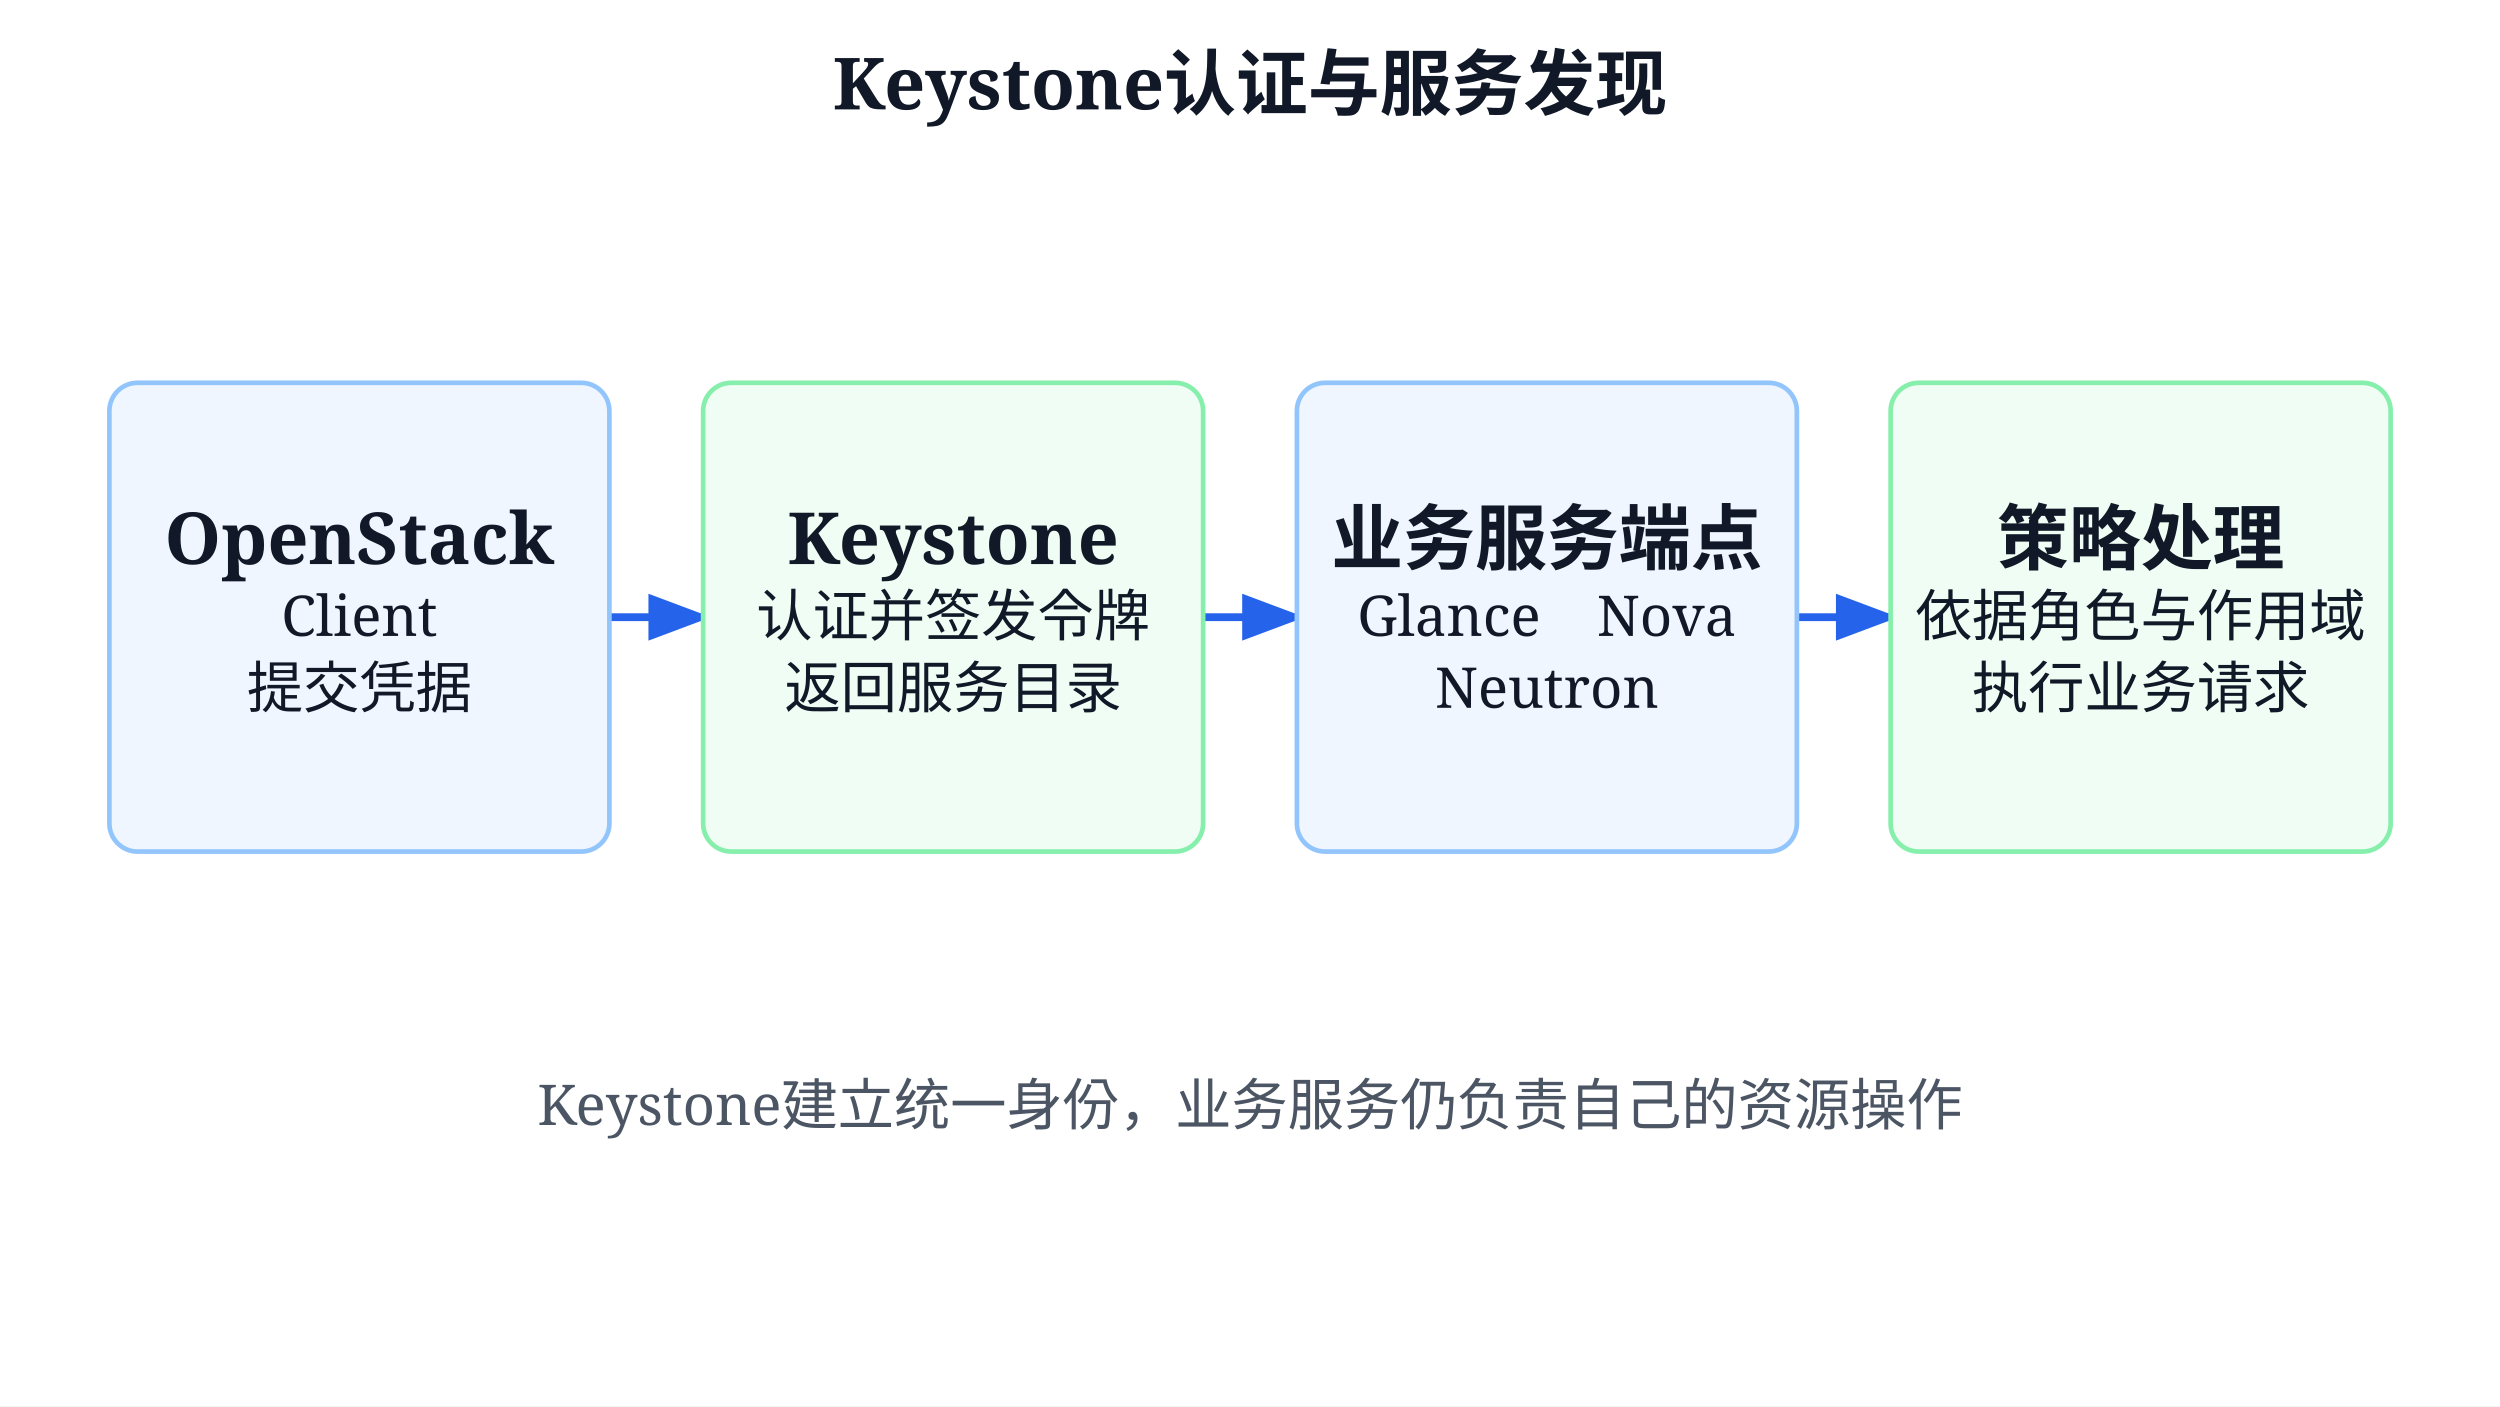
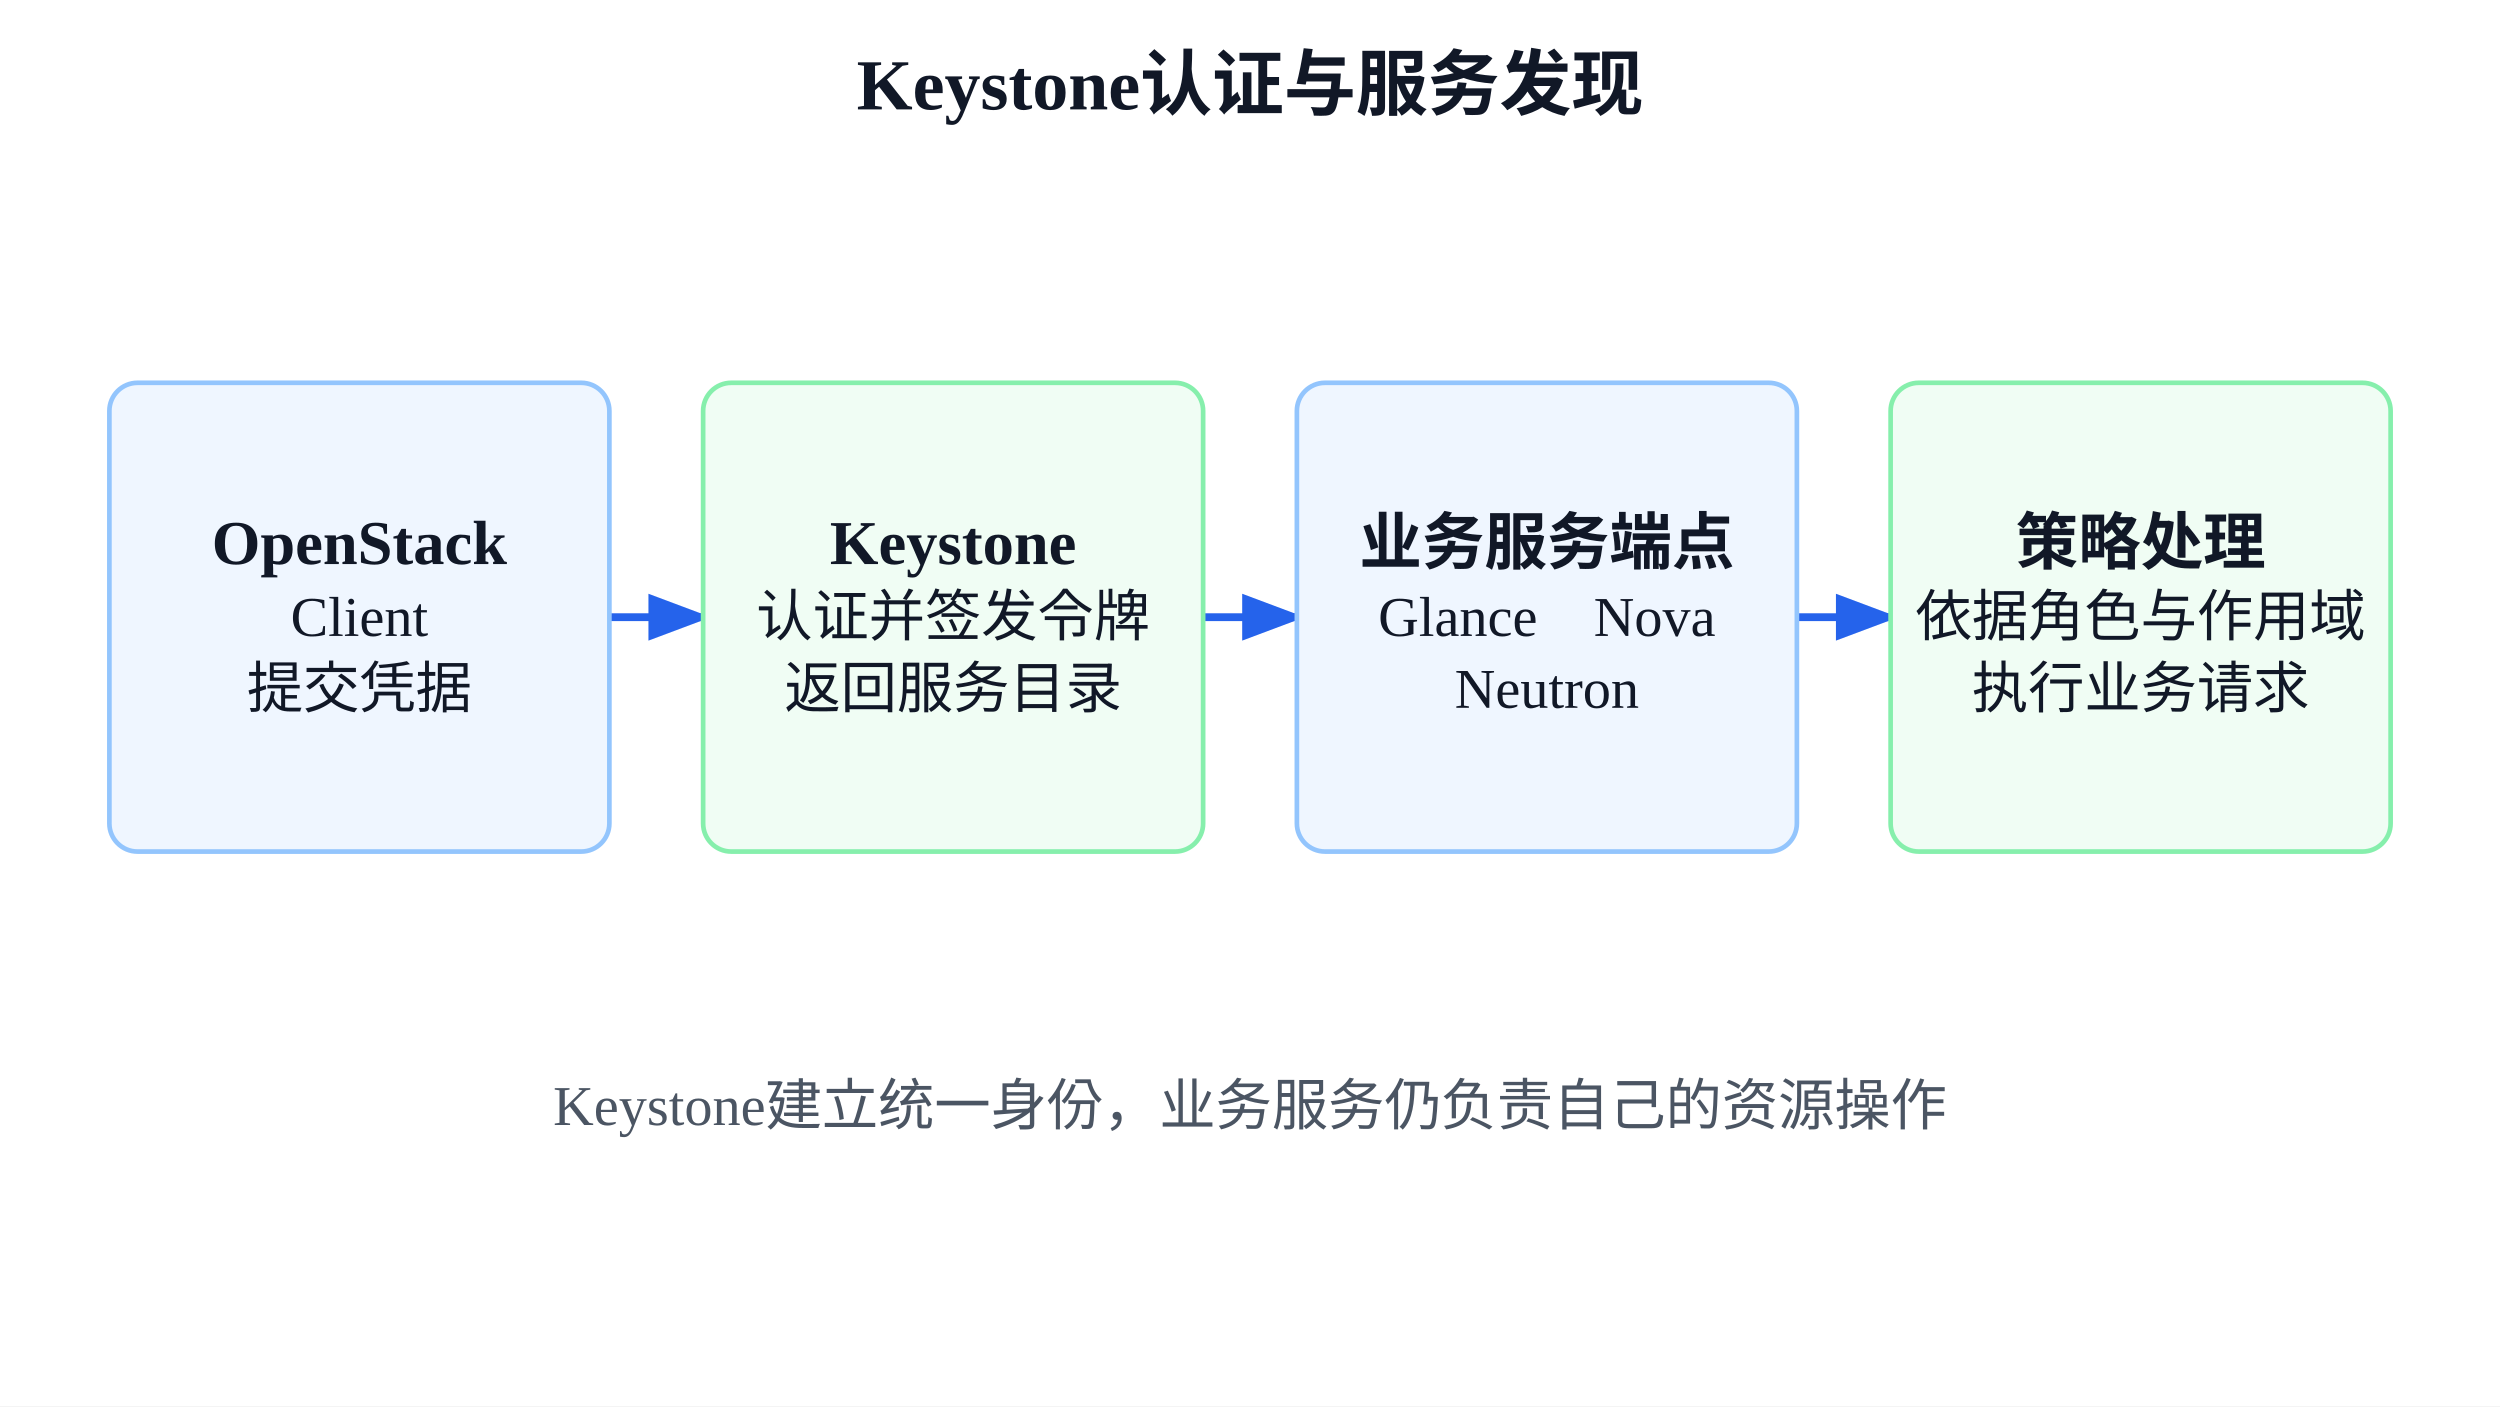
<svg xmlns="http://www.w3.org/2000/svg" viewBox="0 0 1600 900" width="1600" height="900">
-   <style>text{font-family:"SimSun","宋体",serif;font-size:36px;fill:#111827} .title{font-size:46px;font-weight:700} .sub{font-size:36px;fill:#4b5563} .white{fill:#fff}</style>
+   <style>text{font-family:"Times New Roman","SimSun","宋体",serif;font-size:36px;fill:#111827} .title{font-size:46px;font-weight:700} .node-title{font-size:40px;font-weight:700} .sub{font-size:36px;fill:#4b5563} .white{fill:#fff}</style>
  <defs>
    <marker id="blue" markerWidth="8" markerHeight="6" refX="7" refY="3" orient="auto">
      <path d="M0,0 L8,3 L0,6 Z" fill="#2563eb" />
    </marker>
    <marker id="green" markerWidth="8" markerHeight="6" refX="7" refY="3" orient="auto">
      <path d="M0,0 L8,3 L0,6 Z" fill="#16a34a" />
    </marker>
    <marker id="purple" markerWidth="8" markerHeight="6" refX="7" refY="3" orient="auto">
      <path d="M0,0 L8,3 L0,6 Z" fill="#9333ea" />
    </marker>
  </defs>
  <rect width="1600" height="900" fill="#ffffff" />
  <text x="800" y="70" text-anchor="middle" class="title">Keystone认证与服务发现</text>
  <line x1="390" y1="395" x2="450" y2="395" stroke="#2563eb" stroke-width="5" marker-end="url(#blue)" />
  <line x1="770" y1="395" x2="830" y2="395" stroke="#2563eb" stroke-width="5" marker-end="url(#blue)" />
  <line x1="1150" y1="395" x2="1210" y2="395" stroke="#2563eb" stroke-width="5" marker-end="url(#blue)" />
  <rect x="70" y="245" width="320" height="300" rx="18" fill="#eff6ff" stroke="#93c5fd" stroke-width="3" />
-   <text x="230.0" y="361.0" text-anchor="middle" class="title">OpenStack</text>
+   <text x="230.0" y="361.0" text-anchor="middle" class="node-title">OpenStack</text>
  <text x="230.0" y="407.0" text-anchor="middle">Client</text>
  <text x="230.0" y="453.0" text-anchor="middle">提交凭据</text>
  <rect x="450" y="245" width="320" height="300" rx="18" fill="#f0fdf4" stroke="#86efac" stroke-width="3" />
-   <text x="610.0" y="361.0" text-anchor="middle" class="title">Keystone</text>
+   <text x="610.0" y="361.0" text-anchor="middle" class="node-title">Keystone</text>
  <text x="610.0" y="407.0" text-anchor="middle">认证并签发令牌</text>
  <text x="610.0" y="453.0" text-anchor="middle">返回服务目录</text>
  <rect x="830" y="245" width="320" height="300" rx="18" fill="#eff6ff" stroke="#93c5fd" stroke-width="3" />
-   <text x="990.0" y="361.0" text-anchor="middle" class="title">业务服务端点</text>
+   <text x="990.0" y="361.0" text-anchor="middle" class="node-title">业务服务端点</text>
  <text x="990.0" y="407.0" text-anchor="middle">Glance　Nova</text>
  <text x="990.0" y="453.0" text-anchor="middle">Neutron</text>
  <rect x="1210" y="245" width="320" height="300" rx="18" fill="#f0fdf4" stroke="#86efac" stroke-width="3" />
-   <text x="1370.0" y="361.0" text-anchor="middle" class="title">策略处理</text>
+   <text x="1370.0" y="361.0" text-anchor="middle" class="node-title">策略处理</text>
  <text x="1370.0" y="407.0" text-anchor="middle">依据角色与作用域</text>
  <text x="1370.0" y="453.0" text-anchor="middle">执行业务请求</text>
  <text x="800" y="720" text-anchor="middle" class="sub">Keystone建立统一身份，业务服务仍负责自己的资源操作</text>
</svg>
